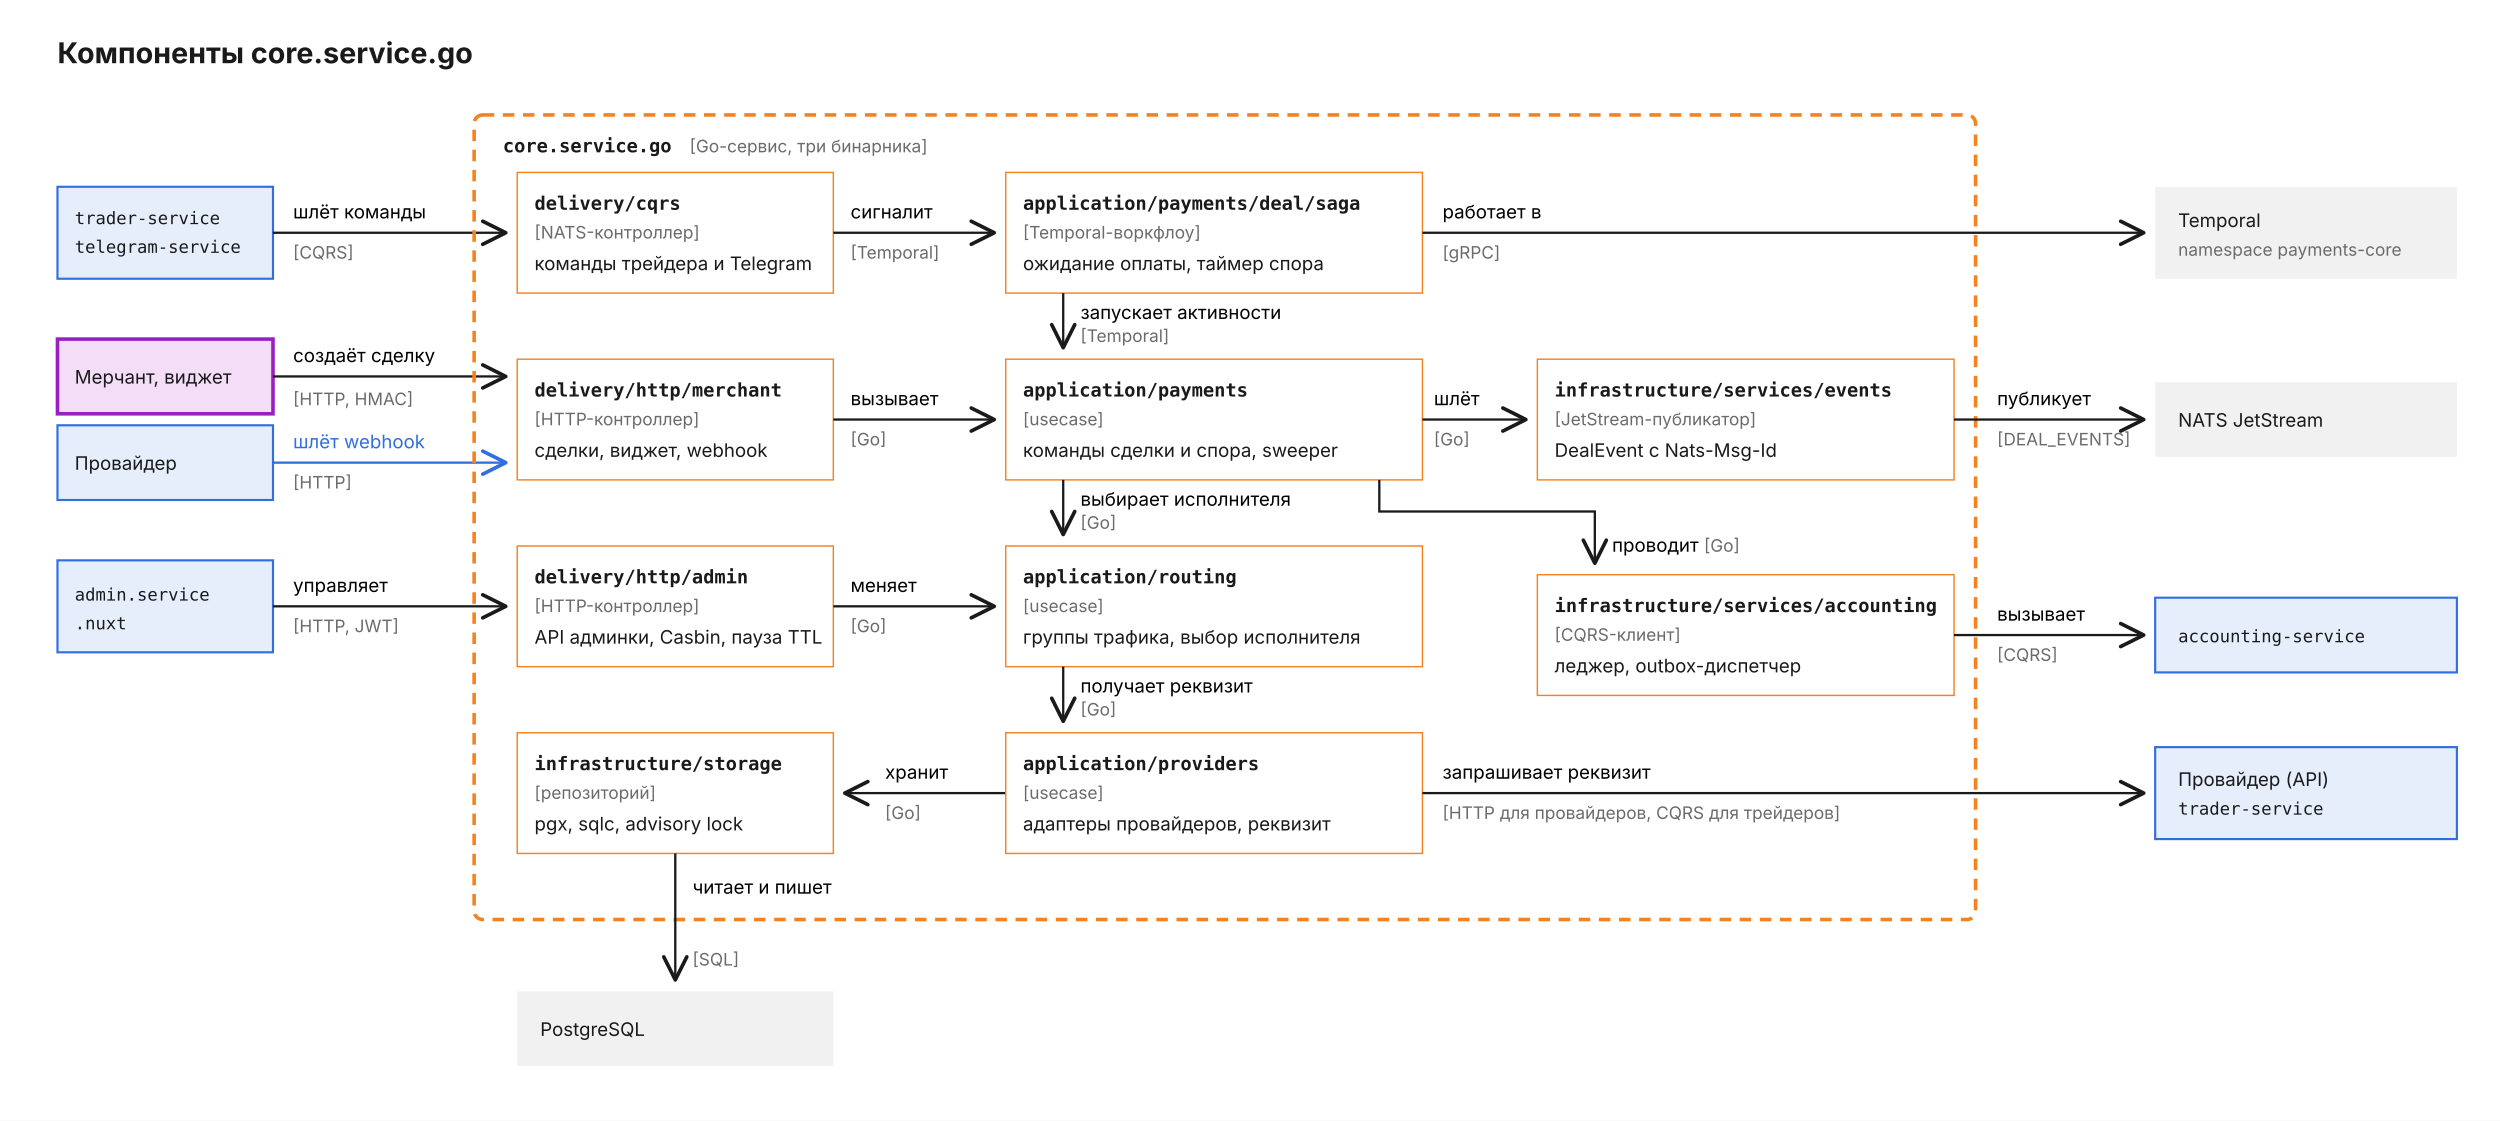
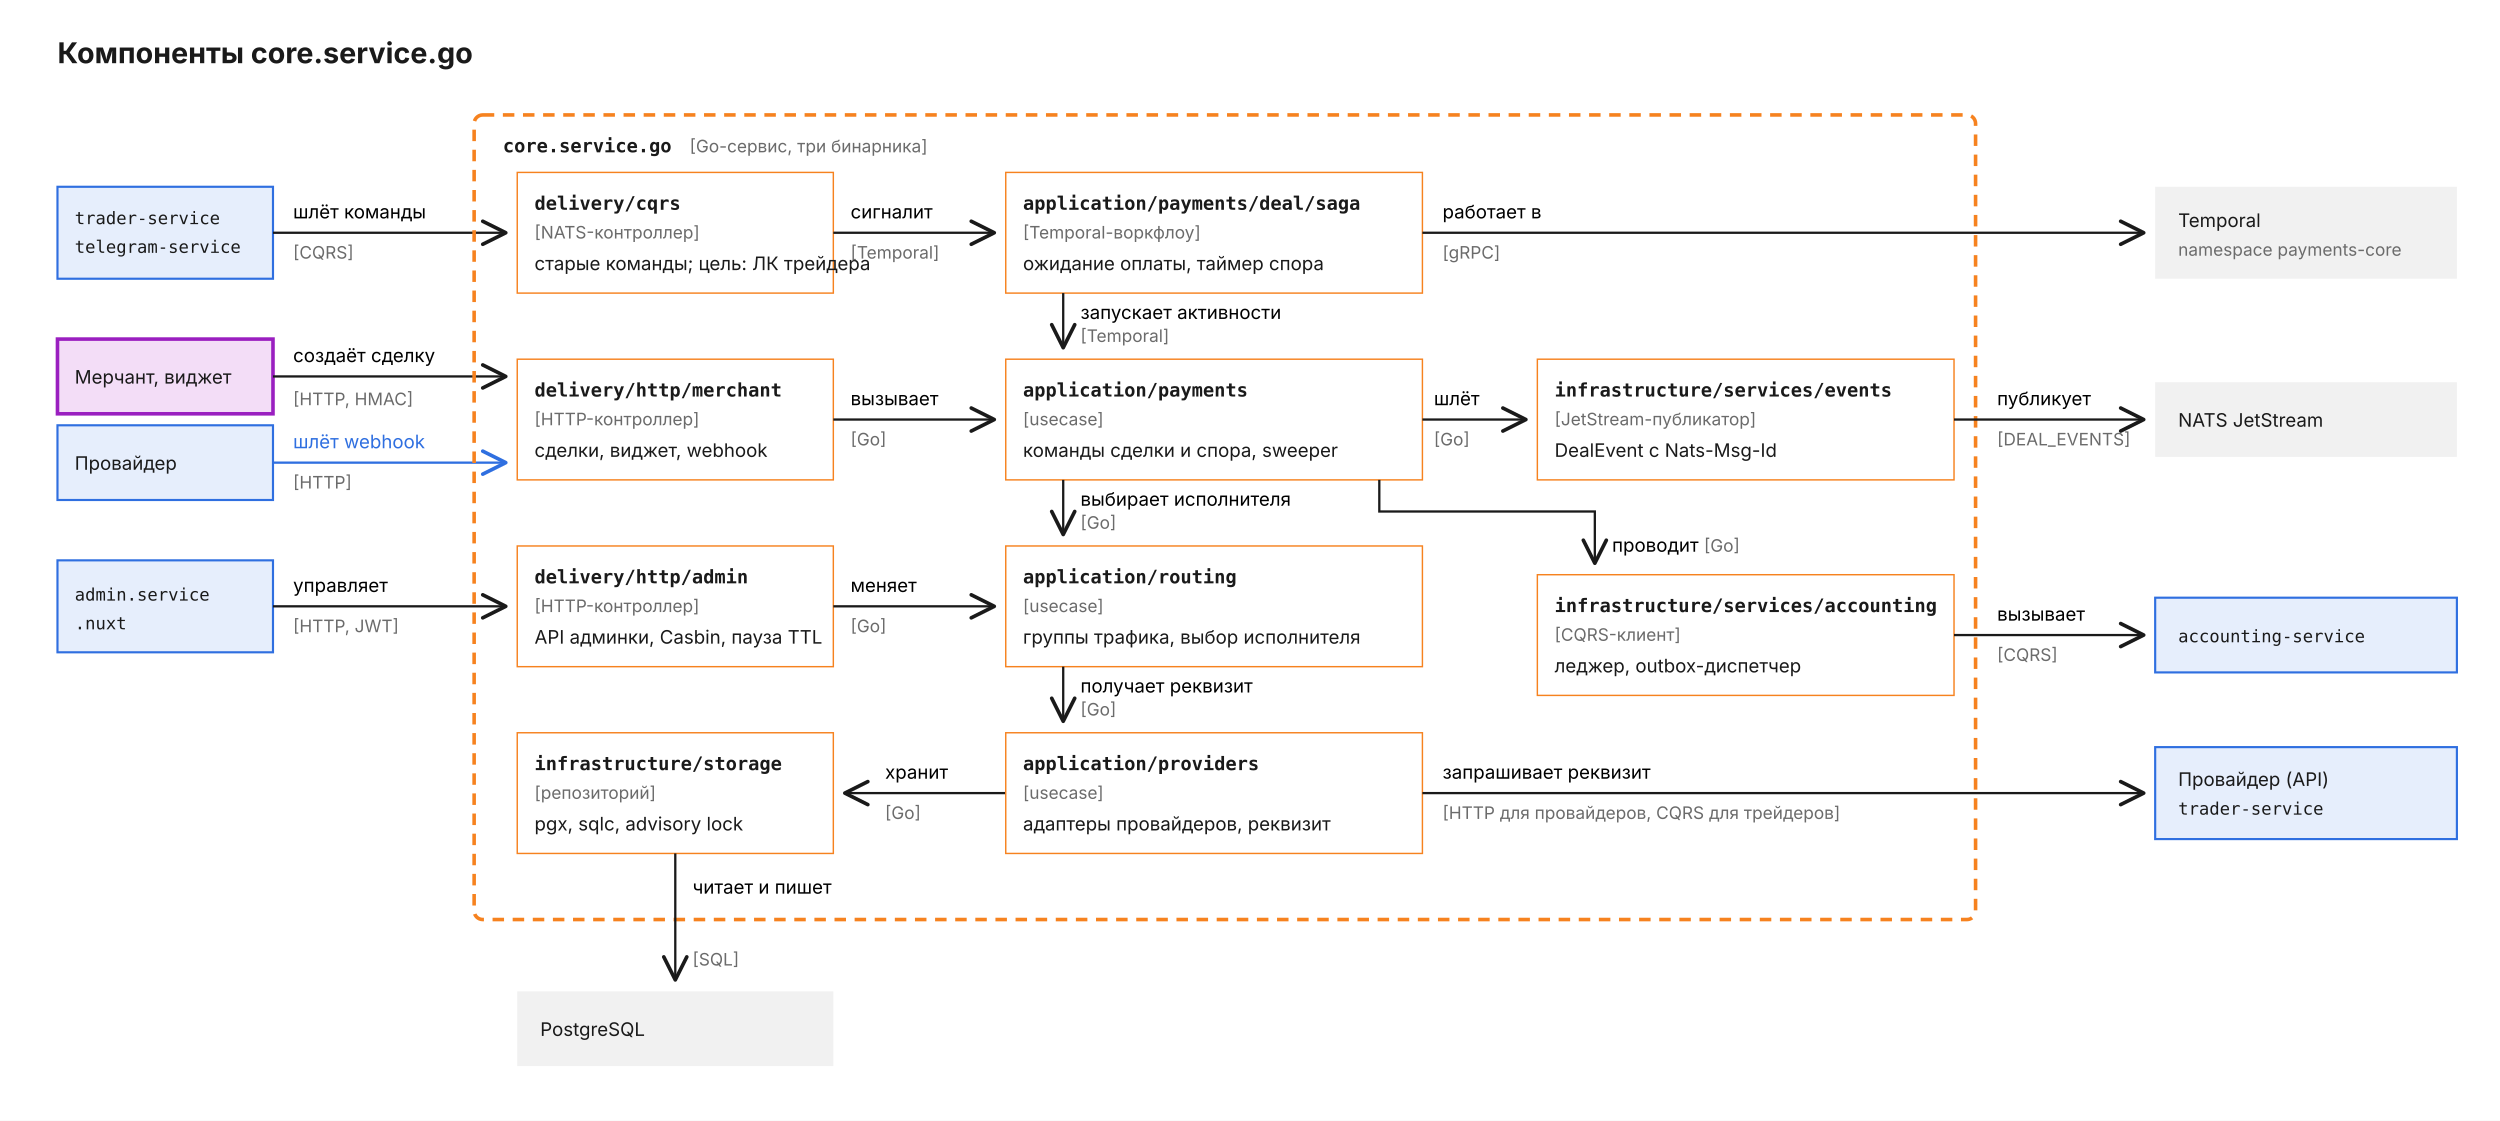
<svg xmlns="http://www.w3.org/2000/svg" viewBox="0 0 1740 780" font-family="Inter, 'SF Pro Text', Helvetica, Arial, sans-serif">
  <defs>
    <marker id="a-ink" viewBox="0 0 12 12" refX="11" refY="6" markerWidth="12" markerHeight="12" orient="auto-start-reverse">
      <path d="M1 1 L11 6 L1 11" fill="none" stroke="#1A1A1A" stroke-width="1.6" stroke-linecap="round" stroke-linejoin="round" />
    </marker>
    <marker id="a-blue" viewBox="0 0 12 12" refX="11" refY="6" markerWidth="12" markerHeight="12" orient="auto-start-reverse">
      <path d="M1 1 L11 6 L1 11" fill="none" stroke="#2F6FE0" stroke-width="1.6" stroke-linecap="round" stroke-linejoin="round" />
    </marker>
    <style>
      .title { font-size: 20px; font-weight: 700; fill: #1A1A1A; }
      .text  { font-size: 13px; fill: #1A1A1A; }
      .verb  { font-size: 13px; }
      .muted { font-size: 12px; fill: #6B6B6B; }
      .name  { font-family: 'JetBrains Mono', Menlo, monospace; font-size: 13px; font-weight: 700; fill: #1A1A1A; }
      .svc   { font-family: 'JetBrains Mono', Menlo, monospace; font-size: 12px; fill: #1A1A1A; }
      .comp  { fill: #FFFFFF; stroke: #F6821F; stroke-width: 1; }
      .store { fill: #F1F1F1; }
      .ext   { fill: #E6EEFC; stroke: #2F6FE0; stroke-width: 1.5; }
    </style>
  </defs>
  <rect width="1740" height="780" fill="#FFFFFF" />
  <text x="40" y="44" class="title">Компоненты core.service.go</text>
  <rect x="40" y="130" width="150" height="64" class="ext" />
  <text x="52" y="156" class="svc">trader-service</text>
  <text x="52" y="176" class="svc">telegram-service</text>
  <rect x="40" y="236" width="150" height="52" fill="#F3DDF7" stroke="#9A1FC0" stroke-width="2.5" />
  <text x="52" y="267" class="text">Мерчант, виджет</text>
  <rect x="40" y="296" width="150" height="52" class="ext" />
  <text x="52" y="327" class="text">Провайдер</text>
  <rect x="40" y="390" width="150" height="64" class="ext" />
  <text x="52" y="418" class="svc">admin.service</text>
  <text x="52" y="438" class="svc">.nuxt</text>
  <line x1="190" y1="162" x2="352" y2="162" stroke="#1A1A1A" stroke-width="1.6" marker-end="url(#a-ink)" />
  <text x="204" y="152" class="verb">шлёт команды</text>
  <text x="204" y="180" class="muted">[CQRS]</text>
  <line x1="190" y1="262" x2="352" y2="262" stroke="#1A1A1A" stroke-width="1.6" marker-end="url(#a-ink)" />
  <text x="204" y="252" class="verb">создаёт сделку</text>
  <text x="204" y="282" class="muted">[HTTP, HMAC]</text>
  <line x1="190" y1="322" x2="352" y2="322" stroke="#2F6FE0" stroke-width="1.6" marker-end="url(#a-blue)" />
  <text x="204" y="312" class="verb" fill="#2F6FE0">шлёт webhook</text>
  <text x="204" y="340" class="muted">[HTTP]</text>
  <line x1="190" y1="422" x2="352" y2="422" stroke="#1A1A1A" stroke-width="1.6" marker-end="url(#a-ink)" />
  <text x="204" y="412" class="verb">управляет</text>
  <text x="204" y="440" class="muted">[HTTP, JWT]</text>
  <rect x="330" y="80" width="1045" height="560" rx="6" fill="none" stroke="#F6821F" stroke-width="2.5" stroke-dasharray="8 6" />
  <text x="350" y="106" class="name">core.service.go</text>
  <text x="480" y="106" class="muted">[Go-сервис, три бинарника]</text>
  <rect x="360" y="120" width="220" height="84" class="comp" />
  <text x="372" y="146" class="name">delivery/cqrs</text>
  <text x="372" y="166" class="muted">[NATS-контроллер]</text>
-   <text x="372" y="188" class="text">команды трейдера и Telegram</text>
+   <text x="372" y="188" class="text">старые команды; цель: ЛК трейдера</text>
  <rect x="360" y="250" width="220" height="84" class="comp" />
  <text x="372" y="276" class="name">delivery/http/merchant</text>
  <text x="372" y="296" class="muted">[HTTP-контроллер]</text>
  <text x="372" y="318" class="text">сделки, виджет, webhook</text>
  <rect x="360" y="380" width="220" height="84" class="comp" />
  <text x="372" y="406" class="name">delivery/http/admin</text>
  <text x="372" y="426" class="muted">[HTTP-контроллер]</text>
  <text x="372" y="448" class="text">API админки, Casbin, пауза TTL</text>
  <rect x="360" y="510" width="220" height="84" class="comp" />
  <text x="372" y="536" class="name">infrastructure/storage</text>
  <text x="372" y="556" class="muted">[репозиторий]</text>
  <text x="372" y="578" class="text">pgx, sqlc, advisory lock</text>
  <line x1="580" y1="162" x2="692" y2="162" stroke="#1A1A1A" stroke-width="1.6" marker-end="url(#a-ink)" />
  <text x="592" y="152" class="verb">сигналит</text>
  <text x="592" y="180" class="muted">[Temporal]</text>
  <line x1="580" y1="292" x2="692" y2="292" stroke="#1A1A1A" stroke-width="1.6" marker-end="url(#a-ink)" />
  <text x="592" y="282" class="verb">вызывает</text>
  <text x="592" y="310" class="muted">[Go]</text>
  <line x1="580" y1="422" x2="692" y2="422" stroke="#1A1A1A" stroke-width="1.6" marker-end="url(#a-ink)" />
  <text x="592" y="412" class="verb">меняет</text>
  <text x="592" y="440" class="muted">[Go]</text>
  <line x1="700" y1="552" x2="588" y2="552" stroke="#1A1A1A" stroke-width="1.6" marker-end="url(#a-ink)" />
  <text x="616" y="542" class="verb">хранит</text>
  <text x="616" y="570" class="muted">[Go]</text>
  <rect x="700" y="120" width="290" height="84" class="comp" />
  <text x="712" y="146" class="name">application/payments/deal/saga</text>
  <text x="712" y="166" class="muted">[Temporal-воркфлоу]</text>
  <text x="712" y="188" class="text">ожидание оплаты, таймер спора</text>
  <rect x="700" y="250" width="290" height="84" class="comp" />
  <text x="712" y="276" class="name">application/payments</text>
  <text x="712" y="296" class="muted">[usecase]</text>
  <text x="712" y="318" class="text">команды сделки и спора, sweeper</text>
  <rect x="700" y="380" width="290" height="84" class="comp" />
  <text x="712" y="406" class="name">application/routing</text>
  <text x="712" y="426" class="muted">[usecase]</text>
  <text x="712" y="448" class="text">группы трафика, выбор исполнителя</text>
  <rect x="700" y="510" width="290" height="84" class="comp" />
  <text x="712" y="536" class="name">application/providers</text>
  <text x="712" y="556" class="muted">[usecase]</text>
  <text x="712" y="578" class="text">адаптеры провайдеров, реквизит</text>
  <line x1="740" y1="204" x2="740" y2="242" stroke="#1A1A1A" stroke-width="1.6" marker-end="url(#a-ink)" />
  <text x="752" y="222" class="verb">запускает активности</text>
  <text x="752" y="238" class="muted">[Temporal]</text>
  <line x1="740" y1="334" x2="740" y2="372" stroke="#1A1A1A" stroke-width="1.6" marker-end="url(#a-ink)" />
  <text x="752" y="352" class="verb">выбирает исполнителя</text>
  <text x="752" y="368" class="muted">[Go]</text>
  <line x1="740" y1="464" x2="740" y2="502" stroke="#1A1A1A" stroke-width="1.6" marker-end="url(#a-ink)" />
  <text x="752" y="482" class="verb">получает реквизит</text>
  <text x="752" y="498" class="muted">[Go]</text>
  <rect x="1070" y="250" width="290" height="84" class="comp" />
  <text x="1082" y="276" class="name">infrastructure/services/events</text>
  <text x="1082" y="296" class="muted">[JetStream-публикатор]</text>
  <text x="1082" y="318" class="text">DealEvent с Nats-Msg-Id</text>
  <rect x="1070" y="400" width="290" height="84" class="comp" />
  <text x="1082" y="426" class="name">infrastructure/services/accounting</text>
  <text x="1082" y="446" class="muted">[CQRS-клиент]</text>
  <text x="1082" y="468" class="text">леджер, outbox-диспетчер</text>
  <line x1="990" y1="292" x2="1062" y2="292" stroke="#1A1A1A" stroke-width="1.6" marker-end="url(#a-ink)" />
  <text x="998" y="282" class="verb">шлёт</text>
  <text x="998" y="310" class="muted">[Go]</text>
  <path d="M960 334 V356 H1110 V392" fill="none" stroke="#1A1A1A" stroke-width="1.6" marker-end="url(#a-ink)" />
  <text x="1122" y="384" class="verb">проводит</text>
  <text x="1186" y="384" class="muted">[Go]</text>
  <rect x="1500" y="130" width="210" height="64" class="store" />
  <text x="1516" y="158" class="text">Temporal</text>
  <text x="1516" y="178" class="muted">namespace payments-core</text>
  <line x1="990" y1="162" x2="1492" y2="162" stroke="#1A1A1A" stroke-width="1.6" marker-end="url(#a-ink)" />
  <text x="1004" y="152" class="verb">работает в</text>
  <text x="1004" y="180" class="muted">[gRPC]</text>
  <rect x="1500" y="266" width="210" height="52" class="store" />
  <text x="1516" y="297" class="text">NATS JetStream</text>
  <line x1="1360" y1="292" x2="1492" y2="292" stroke="#1A1A1A" stroke-width="1.6" marker-end="url(#a-ink)" />
  <text x="1390" y="282" class="verb">публикует</text>
  <text x="1390" y="310" class="muted">[DEAL_EVENTS]</text>
  <rect x="1500" y="416" width="210" height="52" class="ext" />
  <text x="1516" y="447" class="svc">accounting-service</text>
  <line x1="1360" y1="442" x2="1492" y2="442" stroke="#1A1A1A" stroke-width="1.6" marker-end="url(#a-ink)" />
  <text x="1390" y="432" class="verb">вызывает</text>
  <text x="1390" y="460" class="muted">[CQRS]</text>
  <rect x="1500" y="520" width="210" height="64" class="ext" />
  <text x="1516" y="547" class="text">Провайдер (API)</text>
  <text x="1516" y="567" class="svc">trader-service</text>
  <line x1="990" y1="552" x2="1492" y2="552" stroke="#1A1A1A" stroke-width="1.6" marker-end="url(#a-ink)" />
  <text x="1004" y="542" class="verb">запрашивает реквизит</text>
  <text x="1004" y="570" class="muted">[HTTP для провайдеров, CQRS для трейдеров]</text>
  <rect x="360" y="690" width="220" height="52" class="store" />
  <text x="376" y="721" class="text">PostgreSQL</text>
  <line x1="470" y1="594" x2="470" y2="682" stroke="#1A1A1A" stroke-width="1.6" marker-end="url(#a-ink)" />
  <text x="482" y="622" class="verb">читает и пишет</text>
  <text x="482" y="672" class="muted">[SQL]</text>
</svg>
